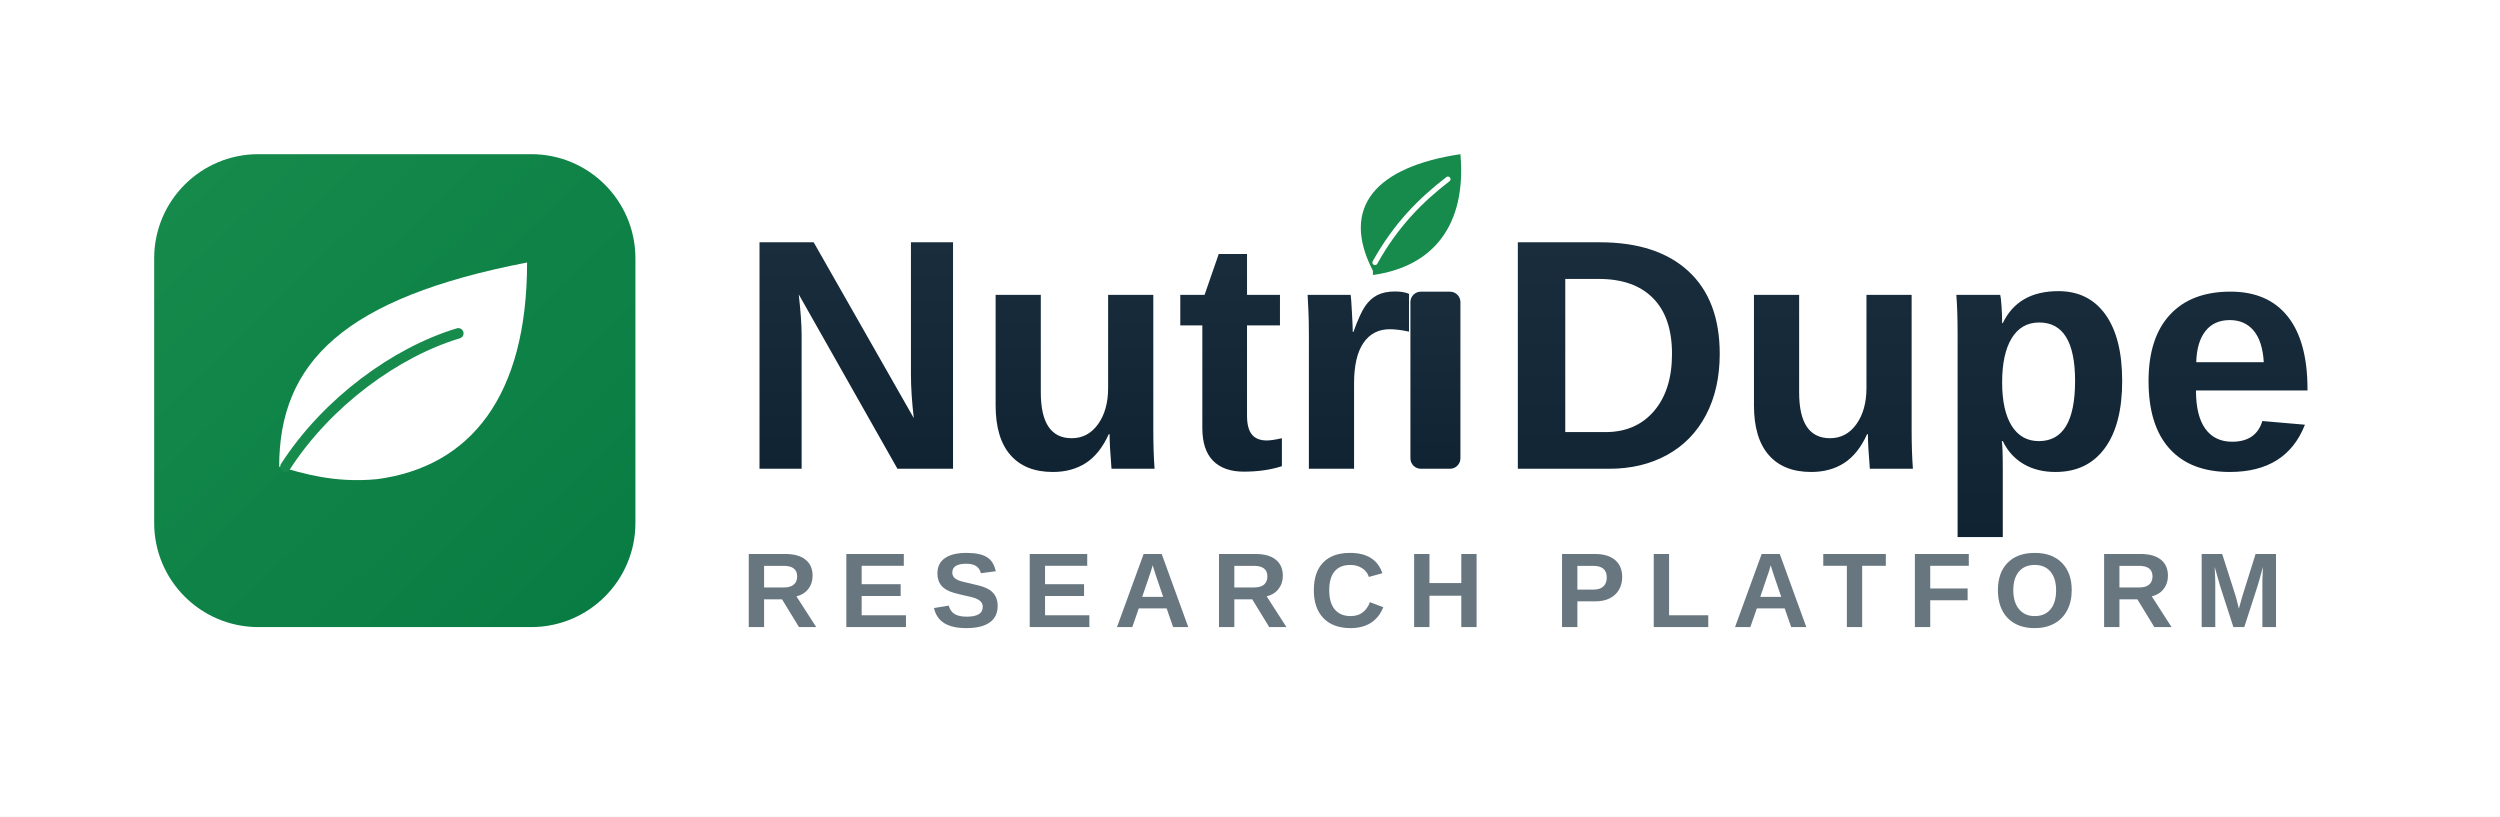
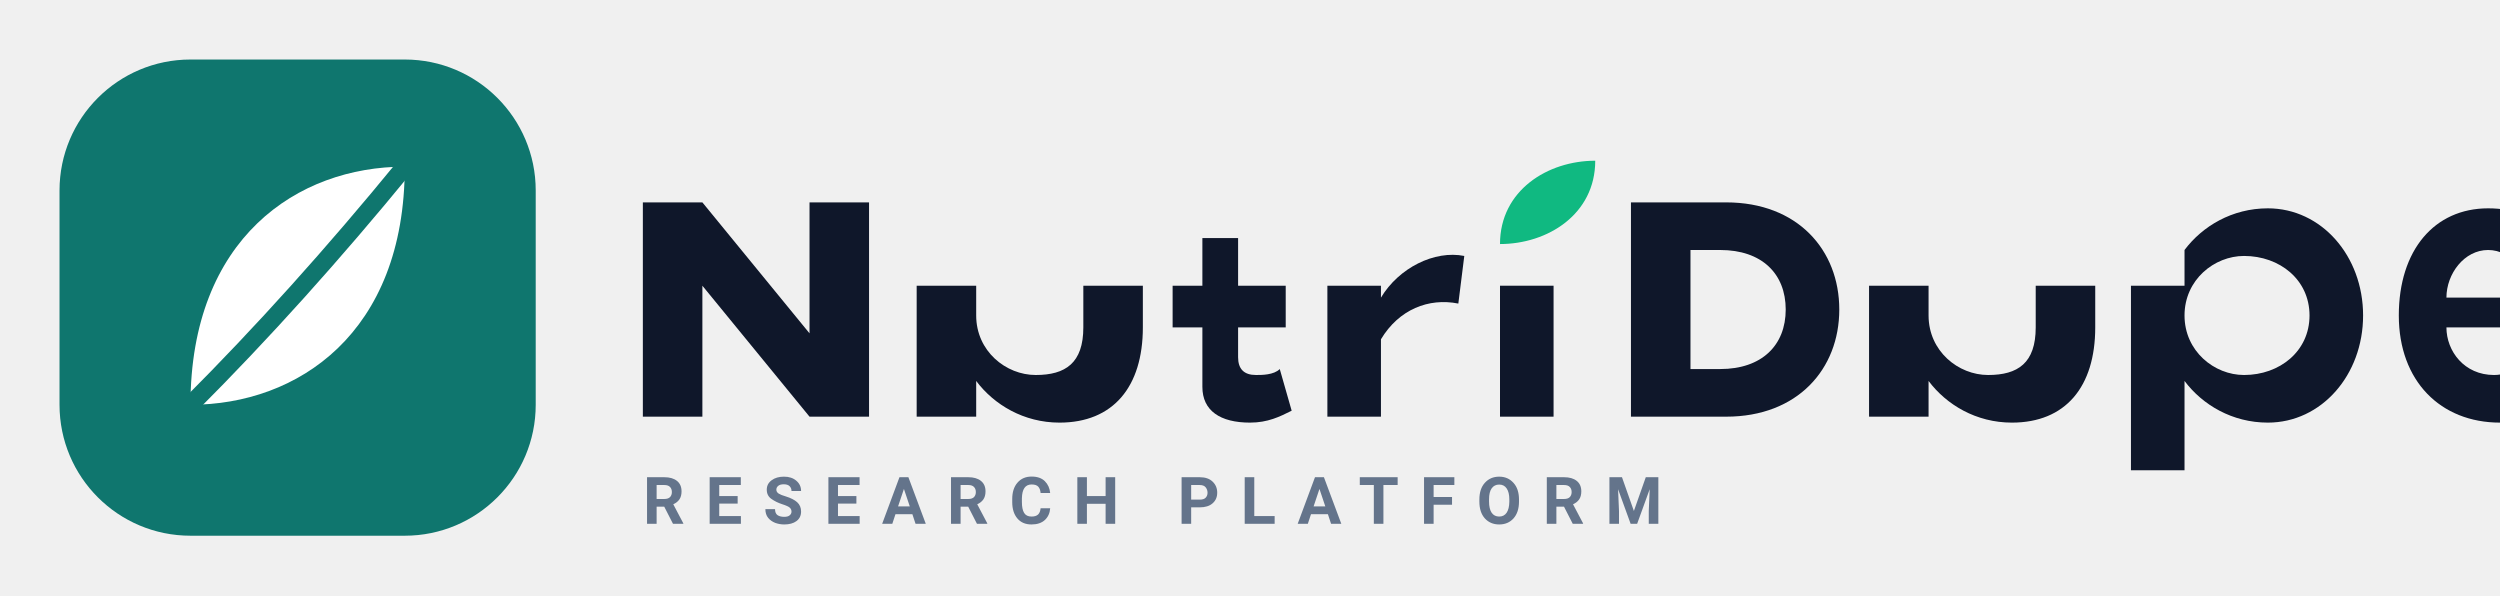
- <svg xmlns="http://www.w3.org/2000/svg" width="1200" height="392" viewBox="0 0 1200 392">
-   <defs>
-     <linearGradient id="green" x1="0" y1="0" x2="1" y2="1">
-       <stop offset="0%" stop-color="#168B4B" />
-       <stop offset="100%" stop-color="#087B43" />
-     </linearGradient>
-     <linearGradient id="navy" x1="0" y1="0" x2="0" y2="1">
-       <stop offset="0%" stop-color="#192D3C" />
-       <stop offset="100%" stop-color="#102332" />
-     </linearGradient>
-   </defs>
-   <rect width="1200" height="392" fill="#FFFFFF" />
-   <rect x="74" y="74" width="231" height="227" rx="50" fill="url(#green)" />
-   <path d=" M134 224 C134 174 165 143 253 126 C253 190 226 224 181 230 C160 232 145 227 134 224 Z" fill="#FFFFFF" />
-   <path d=" M137 224 C157 193 190 169 220 160" fill="none" stroke="#168B4B" stroke-width="5" stroke-linecap="round" />
-   <text x="354" y="225" fill="url(#navy)" font-family="Arial Rounded MT Bold, Arial, sans-serif" font-size="158" font-weight="700" textLength="315" lengthAdjust="spacingAndGlyphs">Nutr</text>
-   <rect x="677" y="140" width="24" height="85" rx="5" fill="url(#navy)" />
-   <path d=" M659 130 C643 99 661 80 701 74 C704 108 688 128 659 132 Z" fill="#168B4B" />
-   <path d=" M660 126 C670 108 682 96 695 86" fill="none" stroke="#FFFFFF" stroke-width="2.5" stroke-linecap="round" />
-   <text x="718" y="225" fill="url(#navy)" font-family="Arial Rounded MT Bold, Arial, sans-serif" font-size="158" font-weight="700" textLength="410" lengthAdjust="spacingAndGlyphs">Dupe</text>
-   <text x="356" y="301" fill="#687680" font-family="Arial, Helvetica, sans-serif" font-size="51" font-weight="600" letter-spacing="10" textLength="772" lengthAdjust="spacingAndGlyphs">RESEARCH PLATFORM</text>
+ <svg xmlns="http://www.w3.org/2000/svg" viewBox="0 0 420 100" width="100%" height="100%">
+   <rect x="10" y="10" width="80" height="80" rx="22" fill="#0F766E" />
+   <path d="M 32 68 C 32 40, 50 28, 68 28 C 68 56, 50 68, 32 68 Z" fill="#FFFFFF" />
+   <path d="M 32 68 Q 50 50 68 28" stroke="#0F766E" stroke-width="3" fill="none" stroke-linecap="round" />
+   <g fill="#0F172A">
+     <path d="M 108 34 L 108 70 L 118 70 L 118 48 L 136 70 L 146 70 L 146 34 L 136 34 L 136 56 L 118 34 Z" />
+     <path d="M 154 48 L 154 70 L 164 70 L 164 64 C 167 68 172 71 178 71 C 187 71 192 65 192 55 L 192 48 L 182 48 L 182 55 C 182 61 179 63 174 63 C 169 63 164 59 164 53 L 164 48 Z" />
+     <path d="M 202 40 L 202 48 L 197 48 L 197 55 L 202 55 L 202 65 C 202 69 205 71 210 71 C 213 71 215 70 217 69 L 215 62 C 214 63 212 63 211 63 C 209 63 208 62 208 60 L 208 55 L 216 55 L 216 48 L 208 48 L 208 40 Z" />
+     <path d="M 223 48 L 223 70 L 232 70 L 232 57 C 235 52 240 50 245 51 L 246 43 C 241 42 235 45 232 50 L 232 48 Z" />
+     <path d="M 252 48 L 252 70 L 261 70 L 261 48 Z" />
+   </g>
+   <path d="M 252 41 C 252 32, 260 27, 268 27 C 268 36, 260 41, 252 41 Z" fill="#10B981" />
+   <g fill="#0F172A">
+     <path d="M 274 34 L 274 70 L 290 70 C 302 70 309 62 309 52 C 309 42 302 34 290 34 Z M 284 42 L 289 42 C 296 42 300 46 300 52 C 300 58 296 62 289 62 L 284 62 Z" />
+     <path d="M 314 48 L 314 70 L 324 70 L 324 64 C 327 68 332 71 338 71 C 347 71 352 65 352 55 L 352 48 L 342 48 L 342 55 C 342 61 339 63 334 63 C 329 63 324 59 324 53 L 324 48 Z" />
+     <path d="M 358 48 L 358 79 L 367 79 L 367 64 C 370 68 375 71 381 71 C 390 71 397 63 397 53 C 397 43 390 35 381 35 C 375 35 370 38 367 42 L 367 48 Z M 367 53 C 367 47 372 43 377 43 C 383 43 388 47 388 53 C 388 59 383 63 377 63 C 372 63 367 59 367 53 Z" />
+     <path d="M 403 53 C 403 64 410 71 420 71 C 426 71 430 68 433 64 L 426 59 C 424 61 422 63 419 63 C 414 63 411 59 411 55 L 434 55 C 434 54 434 52 434 51 C 434 41 427 35 418 35 C 409 35 403 42 403 53 Z M 411 50 C 411 46 414 42 418 42 C 422 42 425 46 425 50 Z" />
+   </g>
+   <text x="108" y="88" font-family="-apple-system, BlinkMacSystemFont, 'Segoe UI', Roboto, sans-serif" font-size="11" font-weight="700" letter-spacing="3.5" fill="#64748B">RESEARCH PLATFORM</text>
</svg>
